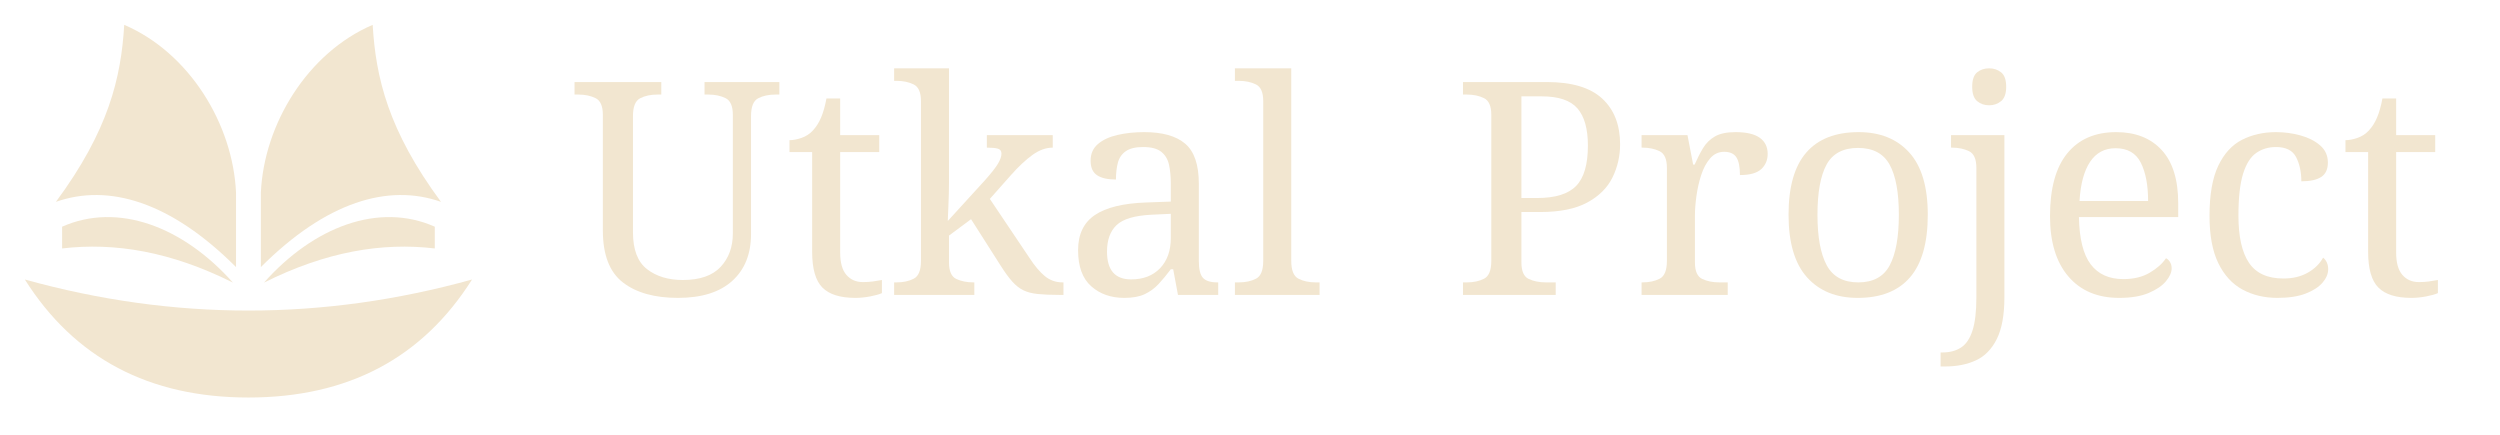
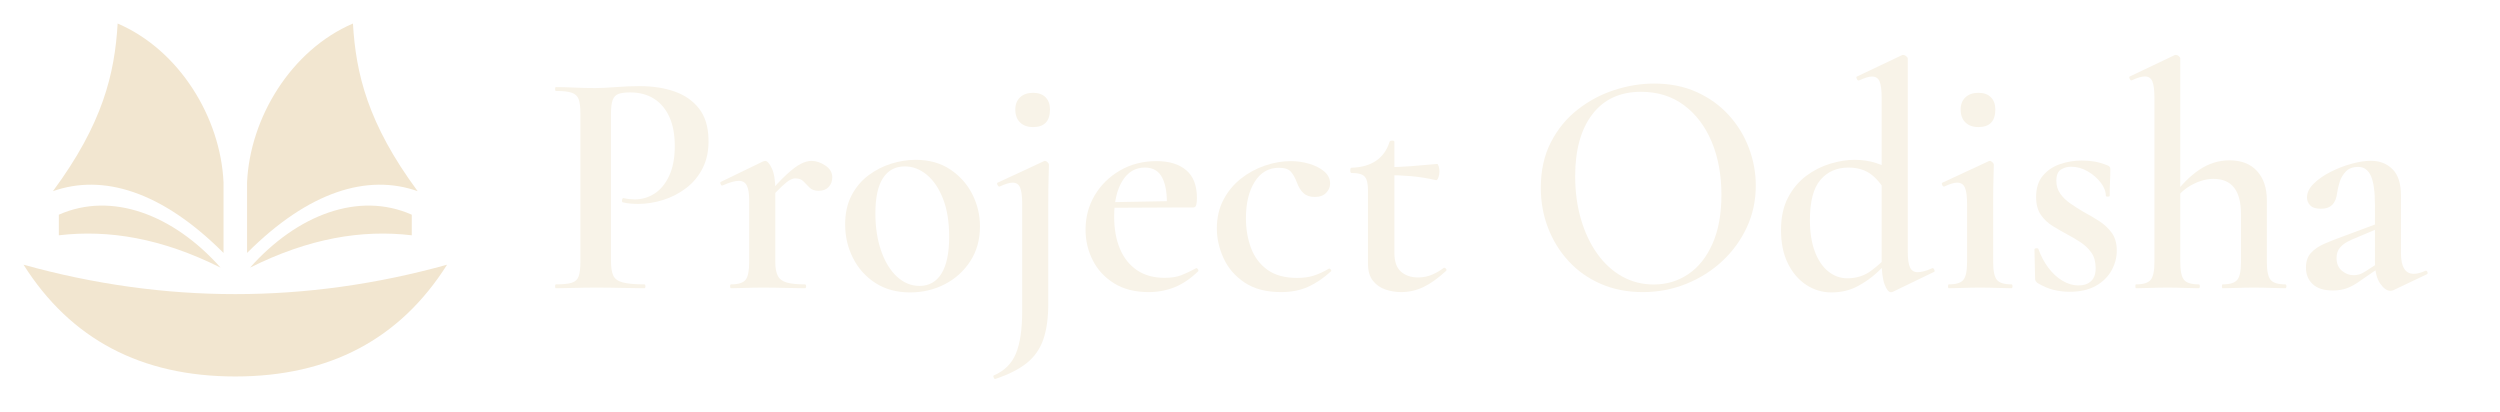
- <svg xmlns="http://www.w3.org/2000/svg" width="805" height="140" viewBox="0 0 805 140" role="img">
+ <svg xmlns="http://www.w3.org/2000/svg" width="850" height="140" viewBox="0 0 850 140" role="img">
  <g fill="#F2E6D0">
    <path d="M76 86C55 65 35 59 18 65C35 42 39 25 40 8C61 17 75 40 76 62Z" />
    <path d="M84 86C105 65 125 59 142 65C125 42 121 25 120 8C99 17 85 40 84 62Z" />
    <path d="M20 73C38 65 59 73 75 91C55 81 37 78 20 80Z" />
    <path d="M140 73C122 65 101 73 85 91C105 81 123 78 140 80Z" />
  </g>
  <path fill="#F2E6D0" d="M8 90Q80 110 152 90Q128 128 80 128Q32 128 8 90Z" />
-   <g fill="#F2E6D0" transform="translate(185 22) scale(0.96) translate(-1.5 76)">
-     <path d="M36.200,1.000 Q24.400,1.000 17.700,-4.200 Q11.000,-9.400 11.000,-21.600 L11.000,-60.400 Q11.000,-64.800 8.550,-66.000 Q6.100,-67.200 2.800,-67.200 L1.500,-67.200 L1.500,-71.400 L30.600,-71.400 L30.600,-67.200 L29.300,-67.200 Q25.900,-67.200 23.500,-65.950 Q21.100,-64.700 21.100,-60.000 L21.100,-21.000 Q21.100,-12.300 25.800,-8.650 Q30.500,-5.000 37.800,-5.000 Q46.400,-5.000 50.500,-9.400 Q54.600,-13.800 54.600,-20.600 L54.600,-60.400 Q54.600,-64.800 52.150,-66.000 Q49.700,-67.200 46.400,-67.200 L45.100,-67.200 L45.100,-71.400 L70.200,-71.400 L70.200,-67.200 L68.900,-67.200 Q65.500,-67.200 63.100,-65.950 Q60.700,-64.700 60.700,-60.000 L60.700,-20.400 Q60.700,-10.400 54.400,-4.700 Q48.100,1.000 36.200,1.000 Z " />
-     <path d="M95.700,1.000 Q88.100,1.000 84.650,-2.450 Q81.200,-5.900 81.200,-14.500 L81.200,-47.900 L73.600,-47.900 L73.600,-51.900 Q75.400,-51.900 77.600,-52.650 Q79.800,-53.400 81.400,-55.100 Q83.100,-56.900 84.200,-59.500 Q85.300,-62.100 86.000,-65.900 L90.600,-65.900 L90.600,-53.600 L103.700,-53.600 L103.700,-47.900 L90.600,-47.900 L90.600,-14.200 Q90.600,-9.100 92.700,-6.700 Q94.800,-4.300 98.200,-4.300 Q100.000,-4.300 101.500,-4.500 Q103.000,-4.700 104.600,-5.000 L104.600,-0.600 Q103.300,0.000 100.700,0.500 Q98.100,1.000 95.700,1.000 Z " />
-     <path d="M108.700,0.000 L108.700,-4.200 L109.500,-4.200 Q112.900,-4.200 115.300,-5.450 Q117.700,-6.700 117.700,-11.400 L117.700,-65.000 Q117.700,-69.400 115.250,-70.600 Q112.800,-71.800 109.500,-71.800 L108.700,-71.800 L108.700,-76.000 L127.100,-76.000 L127.100,-37.400 Q127.100,-36.100 127.050,-34.000 Q127.000,-31.900 126.900,-29.800 Q126.800,-27.700 126.750,-26.250 Q126.700,-24.800 126.700,-24.800 L139.200,-38.500 Q142.400,-42.100 143.550,-44.050 Q144.700,-46.000 144.700,-47.400 Q144.700,-48.700 143.500,-49.050 Q142.300,-49.400 139.800,-49.400 L139.800,-53.600 L161.900,-53.600 L161.900,-49.400 Q158.500,-49.400 155.100,-46.950 Q151.700,-44.500 147.800,-40.100 L140.800,-32.200 L154.100,-12.400 Q156.700,-8.400 159.250,-6.300 Q161.800,-4.200 165.200,-4.200 L165.500,-4.200 L165.500,0.000 L164.100,0.000 Q159.800,0.000 156.900,-0.300 Q154.000,-0.600 152.050,-1.550 Q150.100,-2.500 148.350,-4.450 Q146.600,-6.400 144.500,-9.700 L134.500,-25.400 L127.100,-19.900 L127.100,-10.900 Q127.100,-6.500 129.550,-5.350 Q132.000,-4.200 135.300,-4.200 L135.600,-4.200 L135.600,0.000 Z " />
-     <path d="M185.900,1.000 Q179.200,1.000 174.800,-2.900 Q170.400,-6.800 170.400,-15.000 Q170.400,-23.000 176.050,-26.800 Q181.700,-30.600 193.200,-31.000 L201.500,-31.300 L201.500,-37.300 Q201.500,-40.900 200.900,-43.650 Q200.300,-46.400 198.300,-48.000 Q196.300,-49.600 192.200,-49.600 Q188.400,-49.600 186.400,-48.200 Q184.400,-46.800 183.750,-44.350 Q183.100,-41.900 183.100,-38.700 Q178.900,-38.700 176.750,-40.150 Q174.600,-41.600 174.600,-45.000 Q174.600,-48.500 177.050,-50.600 Q179.500,-52.700 183.600,-53.650 Q187.700,-54.600 192.600,-54.600 Q201.800,-54.600 206.350,-50.700 Q210.900,-46.800 210.900,-37.300 L210.900,-11.400 Q210.900,-7.200 212.300,-5.700 Q213.700,-4.200 217.100,-4.200 L217.400,-4.200 L217.400,0.000 L203.900,0.000 L202.300,-8.600 L201.500,-8.600 Q199.400,-5.800 197.400,-3.650 Q195.400,-1.500 192.750,-0.250 Q190.100,1.000 185.900,1.000 Z M188.200,-5.200 Q194.300,-5.200 197.900,-8.950 Q201.500,-12.700 201.500,-19.100 L201.500,-27.200 L195.100,-26.900 Q186.600,-26.500 183.350,-23.450 Q180.100,-20.400 180.100,-14.500 Q180.100,-5.200 188.200,-5.200 Z " />
-     <path d="M223.000,0.000 L223.000,-4.200 L224.300,-4.200 Q227.700,-4.200 230.100,-5.450 Q232.500,-6.700 232.500,-11.400 L232.500,-65.000 Q232.500,-69.400 230.050,-70.600 Q227.600,-71.800 224.300,-71.800 L223.000,-71.800 L223.000,-76.000 L241.900,-76.000 L241.900,-11.400 Q241.900,-6.700 244.300,-5.450 Q246.700,-4.200 250.100,-4.200 L251.400,-4.200 L251.400,0.000 Z " />
-     <path d="M299.500,0.000 L299.500,-4.200 L300.800,-4.200 Q304.200,-4.200 306.600,-5.450 Q309.000,-6.700 309.000,-11.400 L309.000,-60.400 Q309.000,-64.800 306.550,-66.000 Q304.100,-67.200 300.800,-67.200 L299.500,-67.200 L299.500,-71.400 L327.600,-71.400 Q340.200,-71.400 346.200,-65.850 Q352.200,-60.300 352.200,-50.500 Q352.200,-44.600 349.650,-39.400 Q347.100,-34.200 341.200,-31.000 Q335.300,-27.800 325.400,-27.800 L319.100,-27.800 L319.100,-10.900 Q319.100,-6.500 321.550,-5.350 Q324.000,-4.200 327.300,-4.200 L330.600,-4.200 L330.600,0.000 Z M324.400,-32.500 Q333.500,-32.500 337.450,-36.550 Q341.400,-40.600 341.400,-50.100 Q341.400,-58.500 337.900,-62.550 Q334.400,-66.600 325.900,-66.600 L319.100,-66.600 L319.100,-32.500 Z " />
-     <path d="M359.400,0.000 L359.400,-4.200 L359.700,-4.200 Q363.100,-4.200 365.500,-5.450 Q367.900,-6.700 367.900,-11.400 L367.900,-42.600 Q367.900,-47.000 365.450,-48.200 Q363.000,-49.400 359.700,-49.400 L359.400,-49.400 L359.400,-53.600 L374.800,-53.600 L376.700,-43.700 L377.200,-43.700 Q378.500,-46.700 380.000,-49.200 Q381.500,-51.700 384.000,-53.150 Q386.500,-54.600 390.900,-54.600 Q396.400,-54.600 399.050,-52.700 Q401.700,-50.800 401.700,-47.300 Q401.700,-44.200 399.550,-42.200 Q397.400,-40.200 392.400,-40.200 Q392.400,-44.300 391.200,-46.150 Q390.000,-48.000 387.100,-48.000 Q384.300,-48.000 382.400,-45.800 Q380.500,-43.600 379.400,-40.200 Q378.300,-36.800 377.800,-33.150 Q377.300,-29.500 377.300,-26.600 L377.300,-10.900 Q377.300,-6.500 379.750,-5.350 Q382.200,-4.200 385.500,-4.200 L388.300,-4.200 L388.300,0.000 Z " />
-     <path d="M431.900,1.000 Q421.100,1.000 414.900,-5.900 Q408.700,-12.800 408.700,-26.900 Q408.700,-40.900 414.650,-47.750 Q420.600,-54.600 432.200,-54.600 Q443.000,-54.600 449.200,-47.750 Q455.400,-40.900 455.400,-26.900 Q455.400,-12.800 449.450,-5.900 Q443.500,1.000 431.900,1.000 Z M432.100,-4.200 Q439.600,-4.200 442.650,-9.950 Q445.700,-15.700 445.700,-26.900 Q445.700,-38.100 442.600,-43.700 Q439.500,-49.300 432.000,-49.300 Q424.500,-49.300 421.450,-43.700 Q418.400,-38.100 418.400,-26.900 Q418.400,-15.700 421.500,-9.950 Q424.600,-4.200 432.100,-4.200 Z " />
-     <path d="M476.000,-63.600 Q473.600,-63.600 471.950,-65.000 Q470.300,-66.400 470.300,-69.800 Q470.300,-73.300 471.950,-74.650 Q473.600,-76.000 476.000,-76.000 Q478.300,-76.000 480.000,-74.650 Q481.700,-73.300 481.700,-69.800 Q481.700,-66.400 480.000,-65.000 Q478.300,-63.600 476.000,-63.600 Z M459.700,24.000 L459.700,19.300 L460.400,19.300 Q464.000,19.300 466.550,17.650 Q469.100,16.000 470.400,11.950 Q471.700,7.900 471.700,0.900 L471.700,-42.600 Q471.700,-47.000 469.250,-48.200 Q466.800,-49.400 463.500,-49.400 L463.200,-49.400 L463.200,-53.600 L481.100,-53.600 L481.100,0.800 Q481.100,9.700 478.550,14.800 Q476.000,19.900 471.550,21.950 Q467.100,24.000 461.300,24.000 Z " />
-     <path d="M519.600,1.000 Q508.700,1.000 502.550,-6.200 Q496.400,-13.400 496.400,-26.400 Q496.400,-40.400 502.200,-47.500 Q508.000,-54.600 518.600,-54.600 Q528.300,-54.600 533.850,-48.600 Q539.400,-42.600 539.400,-30.700 L539.400,-26.100 L506.100,-26.100 Q506.300,-15.200 510.050,-10.250 Q513.800,-5.300 521.000,-5.300 Q526.200,-5.300 529.850,-7.450 Q533.500,-9.600 535.300,-12.300 Q536.000,-12.000 536.600,-11.100 Q537.200,-10.200 537.200,-8.900 Q537.200,-6.900 535.300,-4.600 Q533.400,-2.300 529.500,-0.650 Q525.600,1.000 519.600,1.000 Z M529.300,-31.500 Q529.300,-39.500 526.850,-44.350 Q524.400,-49.200 518.400,-49.200 Q512.900,-49.200 509.850,-44.650 Q506.800,-40.100 506.300,-31.500 Z " />
-     <path d="M572.700,1.000 Q566.100,1.000 560.950,-1.800 Q555.800,-4.600 552.850,-10.650 Q549.900,-16.700 549.900,-26.500 Q549.900,-37.200 552.850,-43.350 Q555.800,-49.500 560.850,-52.050 Q565.900,-54.600 572.200,-54.600 Q576.400,-54.600 580.400,-53.500 Q584.400,-52.400 587.000,-50.150 Q589.600,-47.900 589.600,-44.400 Q589.600,-41.000 587.350,-39.550 Q585.100,-38.100 580.700,-38.100 Q580.700,-42.800 578.950,-46.200 Q577.200,-49.600 572.200,-49.600 Q568.400,-49.600 565.550,-47.600 Q562.700,-45.600 561.150,-40.600 Q559.600,-35.600 559.600,-26.600 Q559.600,-16.000 563.150,-10.750 Q566.700,-5.500 574.700,-5.500 Q579.400,-5.500 582.850,-7.450 Q586.300,-9.400 588.000,-12.500 Q589.700,-11.100 589.700,-8.600 Q589.700,-6.300 587.800,-4.100 Q585.900,-1.900 582.150,-0.450 Q578.400,1.000 572.700,1.000 Z " />
-     <path d="M617.600,1.000 Q610.000,1.000 606.550,-2.450 Q603.100,-5.900 603.100,-14.500 L603.100,-47.900 L595.500,-47.900 L595.500,-51.900 Q597.300,-51.900 599.500,-52.650 Q601.700,-53.400 603.300,-55.100 Q605.000,-56.900 606.100,-59.500 Q607.200,-62.100 607.900,-65.900 L612.500,-65.900 L612.500,-53.600 L625.600,-53.600 L625.600,-47.900 L612.500,-47.900 L612.500,-14.200 Q612.500,-9.100 614.600,-6.700 Q616.700,-4.300 620.100,-4.300 Q621.900,-4.300 623.400,-4.500 Q624.900,-4.700 626.500,-5.000 L626.500,-0.600 Q625.200,0.000 622.600,0.500 Q620.000,1.000 617.600,1.000 Z " />
+   <g fill="#F8F3E8">
+     <path d="M207.732 88.699Q207.732 91.982 208.503 93.678Q209.275 95.374 211.753 96.03Q214.232 96.687 219.109 96.687Q219.437 96.687 219.437 97.343Q219.437 98.0 219.109 98.0Q215.608 98.0 211.504 97.891Q207.401 97.781 202.587 97.781Q198.768 97.781 195.287 97.891Q191.806 98.0 189.021 98.0Q188.723 98.0 188.723 97.343Q188.723 96.687 189.021 96.687Q192.624 96.687 194.386 96.14Q196.147 95.593 196.74 93.951Q197.332 92.31 197.332 89.137V38.475Q197.332 35.302 196.74 33.716Q196.147 32.129 194.386 31.527Q192.624 30.925 189.021 30.925Q188.723 30.925 188.723 30.269Q188.723 29.612 189.021 29.612Q191.806 29.612 195.232 29.776Q198.658 29.941 202.477 29.941Q205.163 29.941 209.371 29.612Q213.578 29.284 217.479 29.284Q224.131 29.284 229.333 31.104Q234.535 32.925 237.633 36.864Q240.731 40.803 240.889 47.229Q241.048 52.87 238.978 57.028Q236.909 61.186 233.353 63.906Q229.797 66.626 225.49 67.979Q221.183 69.332 216.945 69.332Q215.761 69.332 214.393 69.222Q213.025 69.113 211.742 68.785Q211.384 68.675 211.508 67.964Q211.633 67.253 212.04 67.362Q212.946 67.581 214.025 67.691Q215.104 67.8 215.821 67.8Q219.446 67.8 222.523 65.83Q225.601 63.861 227.513 59.797Q229.425 55.734 229.425 49.655Q229.425 43.796 227.588 39.757Q225.751 35.718 222.367 33.569Q218.983 31.42 214.248 31.42Q211.737 31.42 210.317 31.922Q208.897 32.424 208.315 33.986Q207.732 35.548 207.732 38.694Z" />
+     <path d="M261.042 68.347 260.287 67.015Q264.494 62.061 267.343 59.42Q270.192 56.779 272.211 55.739Q274.23 54.7 275.901 54.7Q278.199 54.7 280.585 56.26Q282.972 57.821 282.972 60.285Q282.972 62.252 281.755 63.564Q280.538 64.876 278.371 64.876Q276.344 64.876 275.255 63.792Q274.167 62.709 273.191 61.681Q272.216 60.652 270.435 60.652Q269.609 60.652 268.619 61.175Q267.629 61.697 265.873 63.325Q264.116 64.952 261.042 68.347ZM248.565 98.0Q248.237 98.0 248.237 97.343Q248.237 96.687 248.565 96.687Q252.258 96.687 253.492 95.145Q254.725 93.604 254.725 89.137V68.205Q254.725 64.722 253.929 63.106Q253.133 61.489 251.183 61.489Q250.168 61.489 248.795 61.887Q247.422 62.285 245.69 63.051Q245.252 63.24 245.018 62.613Q244.785 61.987 245.064 61.847L259.43 54.888Q259.967 54.7 260.136 54.7Q261.219 54.7 262.408 57.22Q263.597 59.741 263.597 64.484V89.137Q263.597 92.072 264.442 93.753Q265.287 95.434 267.481 96.061Q269.675 96.687 273.666 96.687Q274.074 96.687 274.074 97.343Q274.074 98.0 273.666 98.0Q270.802 98.0 267.102 97.891Q263.402 97.781 259.176 97.781Q256.203 97.781 253.433 97.891Q250.663 98.0 248.565 98.0Z" />
+     <path d="M309.419 99.422Q302.646 99.422 297.688 96.249Q292.73 93.076 290.04 87.769Q287.349 82.462 287.349 76.335Q287.349 70.645 289.507 66.487Q291.666 62.329 295.231 59.648Q298.797 56.967 303.004 55.654Q307.212 54.341 311.309 54.341Q318.192 54.341 323.095 57.624Q327.999 60.906 330.595 66.049Q333.191 71.192 333.191 76.961Q333.191 83.726 329.899 88.799Q326.606 93.872 321.211 96.647Q315.815 99.422 309.419 99.422ZM312.642 97.215Q317.5 97.215 320.11 92.993Q322.719 88.77 322.719 80.52Q322.719 72.893 320.62 67.562Q318.52 62.23 315.091 59.405Q311.662 56.579 307.619 56.579Q302.81 56.579 300.221 60.544Q297.632 64.509 297.632 72.527Q297.632 79.697 299.597 85.317Q301.563 90.937 304.977 94.076Q308.391 97.215 312.642 97.215Z" />
+     <path d="M356.634 56.021Q356.634 57.183 356.525 60.353Q356.415 63.522 356.415 69.061V103.252Q356.415 110.474 354.745 115.343Q353.075 120.212 349.163 123.386Q345.252 126.559 338.353 128.857Q338.134 128.966 337.86 128.364Q337.587 127.762 337.885 127.653Q343.277 125.355 345.41 120.212Q347.544 115.07 347.544 105.769V69.25Q347.544 65.549 346.857 63.822Q346.171 62.096 344.281 62.096Q343.454 62.096 342.355 62.44Q341.255 62.783 339.901 63.42Q339.463 63.53 339.15 62.888Q338.837 62.247 339.195 62.107L354.905 54.809Q355.124 54.7 355.233 54.7Q355.72 54.7 356.177 55.156Q356.634 55.613 356.634 56.021ZM351.248 43.205Q348.455 43.205 346.83 41.635Q345.205 40.065 345.205 37.222Q345.205 34.618 346.83 33.088Q348.455 31.557 351.248 31.557Q354.011 31.557 355.502 33.088Q356.992 34.618 356.992 37.222Q356.992 43.205 351.248 43.205Z" />
+     <path d="M390.546 99.313Q383.614 99.313 378.816 96.344Q374.018 93.374 371.552 88.52Q369.086 83.666 369.086 78.146Q369.086 71.63 372.229 66.362Q375.372 61.095 380.847 57.937Q386.323 54.779 393.243 54.779Q399.639 54.779 403.298 57.854Q406.956 60.928 406.956 67.332Q406.956 68.755 406.723 69.649Q406.489 70.544 405.723 70.544H396.693Q397.002 64.156 395.234 60.562Q393.465 56.967 389.266 56.967Q384.408 56.967 381.611 61.499Q378.814 66.03 378.814 73.651Q378.814 79.937 380.783 84.608Q382.753 89.279 386.582 91.871Q390.412 94.463 395.962 94.463Q399.396 94.463 401.699 93.552Q404.002 92.641 406.617 91.219Q406.836 91 407.219 91.453Q407.602 91.905 407.383 92.234Q403.395 96.071 399.272 97.692Q395.15 99.313 390.546 99.313ZM375.646 70.653 375.536 68.785 399.77 68.347V70.544Z" />
+     <path d="M435.562 99.313Q428.042 99.313 423.193 96.085Q418.345 92.857 416.037 87.839Q413.73 82.821 413.73 77.678Q413.73 72.207 415.967 67.939Q418.205 63.672 421.89 60.757Q425.574 57.843 430.05 56.311Q434.525 54.779 438.891 54.779Q442.034 54.779 445.117 55.679Q448.2 56.579 450.219 58.279Q452.237 59.979 452.237 62.444Q452.237 64.153 450.901 65.56Q449.565 66.966 447.002 66.966Q444.597 66.966 443.186 65.663Q441.774 64.361 440.959 62.077Q440.043 59.662 438.872 58.354Q437.701 57.047 434.834 57.047Q429.587 57.047 426.602 61.797Q423.616 66.547 423.616 74.187Q423.616 79.689 425.347 84.32Q427.079 88.951 430.905 91.722Q434.73 94.493 441.057 94.493Q444.22 94.493 446.673 93.712Q449.127 92.931 451.772 91.377Q452.021 91.159 452.404 91.596Q452.787 92.034 452.538 92.253Q448.739 95.724 444.75 97.519Q440.762 99.313 435.562 99.313Z" />
+     <path d="M476.318 99.313Q473.692 99.313 471.102 98.453Q468.511 97.592 466.811 95.479Q465.111 93.366 465.111 89.607V64.835Q465.111 62.416 464.624 61.118Q464.137 59.82 462.933 59.319Q461.73 58.817 459.5 58.817Q459.093 58.817 459.093 57.922Q459.093 57.028 459.5 57.028Q464.69 56.869 467.935 54.611Q471.181 52.353 472.45 48.216Q472.609 47.809 473.35 47.809Q474.091 47.809 474.091 48.216V85.967Q474.091 90.404 476.335 92.369Q478.578 94.334 482.161 94.334Q484.798 94.334 487.041 93.325Q489.284 92.316 490.786 91.142Q491.145 90.844 491.592 91.336Q492.039 91.829 491.601 92.157Q487.553 95.875 483.973 97.594Q480.394 99.313 476.318 99.313ZM488.239 61.254Q483.813 60.239 479.691 59.886Q475.569 59.533 470.954 59.533V56.839Q475.38 56.839 479.612 56.511Q483.844 56.182 488.647 55.745Q488.896 55.745 489.155 56.535Q489.413 57.326 489.413 58.341Q489.413 59.345 489.045 60.354Q488.677 61.363 488.239 61.254Z" />
+     <path d="" />
+     <path d="M558.561 99.313Q550.683 99.313 544.282 96.523Q537.881 93.733 533.34 88.809Q528.799 83.885 526.337 77.484Q523.875 71.083 523.875 63.861Q523.875 54.998 527.322 48.323Q530.769 41.648 536.458 37.217Q542.148 32.785 548.932 30.597Q555.716 28.409 562.391 28.409Q570.488 28.409 576.889 31.308Q583.29 34.208 587.777 39.132Q592.263 44.056 594.615 50.293Q596.968 56.53 596.968 63.095Q596.968 70.754 593.904 77.32Q590.84 83.885 585.533 88.809Q580.227 93.733 573.278 96.523Q566.33 99.313 558.561 99.313ZM562.262 96.728Q568.811 96.728 574.017 93.212Q579.223 89.695 582.254 82.866Q585.285 76.037 585.285 66.238Q585.285 56.081 581.965 48.188Q578.646 40.294 572.534 35.753Q566.423 31.213 557.954 31.213Q547.244 31.213 541.401 38.853Q535.558 46.493 535.558 59.903Q535.558 67.8 537.524 74.529Q539.489 81.259 543.067 86.267Q546.645 91.276 551.532 94.002Q556.419 96.728 562.262 96.728Z" />
+     <path d="M622.693 99.422Q618.048 99.422 614.148 96.876Q610.249 94.329 607.896 89.599Q605.544 84.87 605.544 78.236Q605.544 71.712 607.936 67.171Q610.328 62.63 614.088 59.819Q617.848 57.008 622.225 55.675Q626.602 54.341 630.571 54.341Q634.48 54.341 637.857 55.431Q641.234 56.521 643.999 58.245L641.904 66.596Q639.486 61.883 636.366 59.429Q633.246 56.976 628.478 56.976Q622.507 56.976 618.938 61.161Q615.37 65.346 615.37 74.825Q615.37 81.032 617.022 85.469Q618.674 89.906 621.59 92.264Q624.506 94.622 628.109 94.622Q632.666 94.622 636.129 92.094Q639.593 89.566 642.777 86.024L643.811 86.949Q641.513 89.575 638.409 92.474Q635.306 95.374 631.422 97.398Q627.537 99.422 622.693 99.422ZM648.639 19.912V85.548Q648.639 89.328 649.41 90.936Q650.182 92.543 652.004 92.543Q652.86 92.543 654.129 92.229Q655.398 91.916 656.911 91.219Q657.3 91 657.613 91.602Q657.926 92.203 657.617 92.422L643.57 99.212Q643.212 99.351 642.933 99.351Q641.748 99.351 640.758 96.691Q639.768 94.031 639.768 89.058V33.25Q639.768 29.47 639.081 27.744Q638.394 26.018 636.444 26.018Q635.618 26.018 634.533 26.376Q633.449 26.734 632.064 27.342Q631.627 27.481 631.314 26.825Q631 26.168 631.279 26.059L646.612 18.78Q646.831 18.67 647.08 18.67Q647.536 18.67 648.088 19.087Q648.639 19.505 648.639 19.912Z" />
+     <path d="M662.615 98.0Q662.317 98.0 662.317 97.343Q662.317 96.687 662.615 96.687Q666.308 96.687 667.556 95.145Q668.805 93.604 668.805 89.137V69.25Q668.805 65.549 668.079 63.822Q667.353 62.096 665.432 62.096Q664.606 62.096 663.506 62.44Q662.407 62.783 661.053 63.42Q660.615 63.53 660.341 62.888Q660.068 62.247 660.426 62.107L676.136 54.809Q676.385 54.7 676.495 54.7Q676.951 54.7 677.423 55.156Q677.895 55.613 677.895 56.021Q677.895 57.183 677.786 60.353Q677.676 63.522 677.676 69.061V89.137Q677.676 93.604 678.935 95.145Q680.193 96.687 683.916 96.687Q684.244 96.687 684.244 97.343Q684.244 98.0 683.916 98.0Q681.818 98.0 679.063 97.891Q676.309 97.781 673.226 97.781Q670.252 97.781 667.498 97.891Q664.743 98.0 662.615 98.0ZM672.668 43.205Q669.875 43.205 668.25 41.635Q666.625 40.065 666.625 37.222Q666.625 34.618 668.25 33.088Q669.875 31.557 672.668 31.557Q675.43 31.557 676.921 33.088Q678.412 34.618 678.412 37.222Q678.412 43.205 672.668 43.205Z" />
+     <path d="M699.161 61.497Q699.161 63.976 700.48 65.841Q701.798 67.707 703.873 69.154Q705.948 70.601 708.306 71.994Q711.071 73.465 713.667 75.131Q716.263 76.797 717.984 79.144Q719.705 81.491 719.705 85.231Q719.705 88.732 717.914 91.964Q716.124 95.196 712.558 97.2Q708.992 99.204 703.672 99.204Q700.966 99.204 698.291 98.572Q695.616 97.94 692.593 96.129Q692.374 95.91 692.155 95.582Q691.937 95.254 691.937 94.816L691.718 84.796Q691.718 84.467 692.32 84.413Q692.921 84.358 693.031 84.607Q694.295 88.169 696.408 90.997Q698.521 93.826 701.206 95.435Q703.891 97.045 706.766 97.045Q709.406 97.045 710.994 95.557Q712.582 94.069 712.521 91.013Q712.491 87.92 711.078 85.91Q709.665 83.901 707.526 82.469Q705.387 81.037 703.108 79.833Q700.532 78.441 698.03 76.924Q695.528 75.407 693.902 73.07Q692.276 70.732 692.276 66.963Q692.276 62.488 694.544 59.767Q696.811 57.047 700.387 55.813Q703.962 54.579 707.811 54.579Q710.098 54.579 712.107 54.923Q714.116 55.266 716.532 56.221Q717.516 56.579 717.516 57.424Q717.516 59.462 717.407 61.679Q717.297 63.896 717.297 66.561Q717.297 66.859 716.641 66.859Q715.984 66.859 715.984 66.561Q715.984 64.361 714.258 62.105Q712.532 59.848 709.842 58.268Q707.151 56.688 704.159 56.688Q702.236 56.688 700.698 57.665Q699.161 58.642 699.161 61.497Z" />
+     <path d="M726.265 98.0Q726.016 98.0 726.016 97.343Q726.016 96.687 726.265 96.687Q729.957 96.687 731.231 95.145Q732.504 93.604 732.504 89.137V33.22Q732.504 29.44 731.818 27.714Q731.131 25.988 729.241 25.988Q727.649 25.988 724.782 27.312Q724.423 27.451 724.11 26.81Q723.797 26.168 724.076 26.029L739.359 18.75Q739.548 18.67 739.627 18.67Q739.707 18.67 739.816 18.67Q740.303 18.67 740.8 19.087Q741.296 19.505 741.296 19.912V89.137Q741.296 93.604 742.569 95.145Q743.843 96.687 747.566 96.687Q747.943 96.687 747.943 97.343Q747.943 98.0 747.566 98.0Q745.438 98.0 742.738 97.891Q740.038 97.781 736.955 97.781Q733.902 97.781 731.132 97.891Q728.363 98.0 726.265 98.0ZM755.699 98.0Q755.45 98.0 755.45 97.343Q755.45 96.687 755.699 96.687Q759.392 96.687 760.665 95.145Q761.938 93.604 761.938 89.137V72.809Q761.938 60.819 752.605 60.819Q749.051 60.819 745.364 62.776Q741.676 64.733 739.376 68.09L738.779 66.777Q742.97 60.945 747.755 57.728Q752.539 54.511 758.018 54.511Q764.086 54.511 767.408 58.175Q770.73 61.839 770.73 68.068V89.137Q770.73 93.604 772.004 95.145Q773.277 96.687 777 96.687Q777.377 96.687 777.377 97.343Q777.377 98.0 777 98.0Q774.872 98.0 772.172 97.891Q769.472 97.781 766.389 97.781Q763.336 97.781 760.566 97.891Q757.797 98.0 755.699 98.0Z" />
+     <path d="M813.768 98.657Q813.33 98.875 812.734 98.875Q810.945 98.875 809.216 96.34Q807.487 93.804 807.487 89.03V69.737Q807.487 62.873 806.107 59.811Q804.727 56.749 801.792 56.749Q799.056 56.749 797.568 58.324Q796.08 59.9 795.467 61.919Q794.855 63.937 794.655 65.42Q794.357 68.18 793.016 69.578Q791.676 70.976 789.091 70.976Q786.577 70.976 785.479 69.832Q784.38 68.689 784.38 67.119Q784.38 64.703 786.628 62.471Q788.875 60.239 792.32 58.479Q795.766 56.718 799.485 55.694Q803.203 54.67 806.098 54.67Q810.584 54.67 813.456 57.529Q816.328 60.389 816.328 66.454V86.183Q816.328 89.566 817.417 91.332Q818.506 93.098 820.645 93.098Q822.327 93.098 824.601 92.091Q825.068 91.872 825.327 92.474Q825.585 93.076 825.038 93.295ZM793.211 98.766Q788.607 98.766 786.314 96.602Q784.022 94.438 784.022 91.008Q784.022 87.879 785.706 86.009Q787.389 84.139 790.337 82.855Q793.284 81.571 796.887 80.277L808.582 75.927L808.959 77.508L800.886 80.925Q799.62 81.404 798.099 82.205Q796.578 83.007 795.506 84.314Q794.433 85.622 794.433 87.777Q794.433 90.502 796.218 92.035Q798.003 93.569 800.194 93.569Q801.16 93.569 802.116 93.305Q803.072 93.041 804.377 92.184L810.36 88.314L810.499 89.944L802.689 95.325Q800.192 97.155 798.033 97.96Q795.875 98.766 793.211 98.766Z" />
  </g>
</svg>
